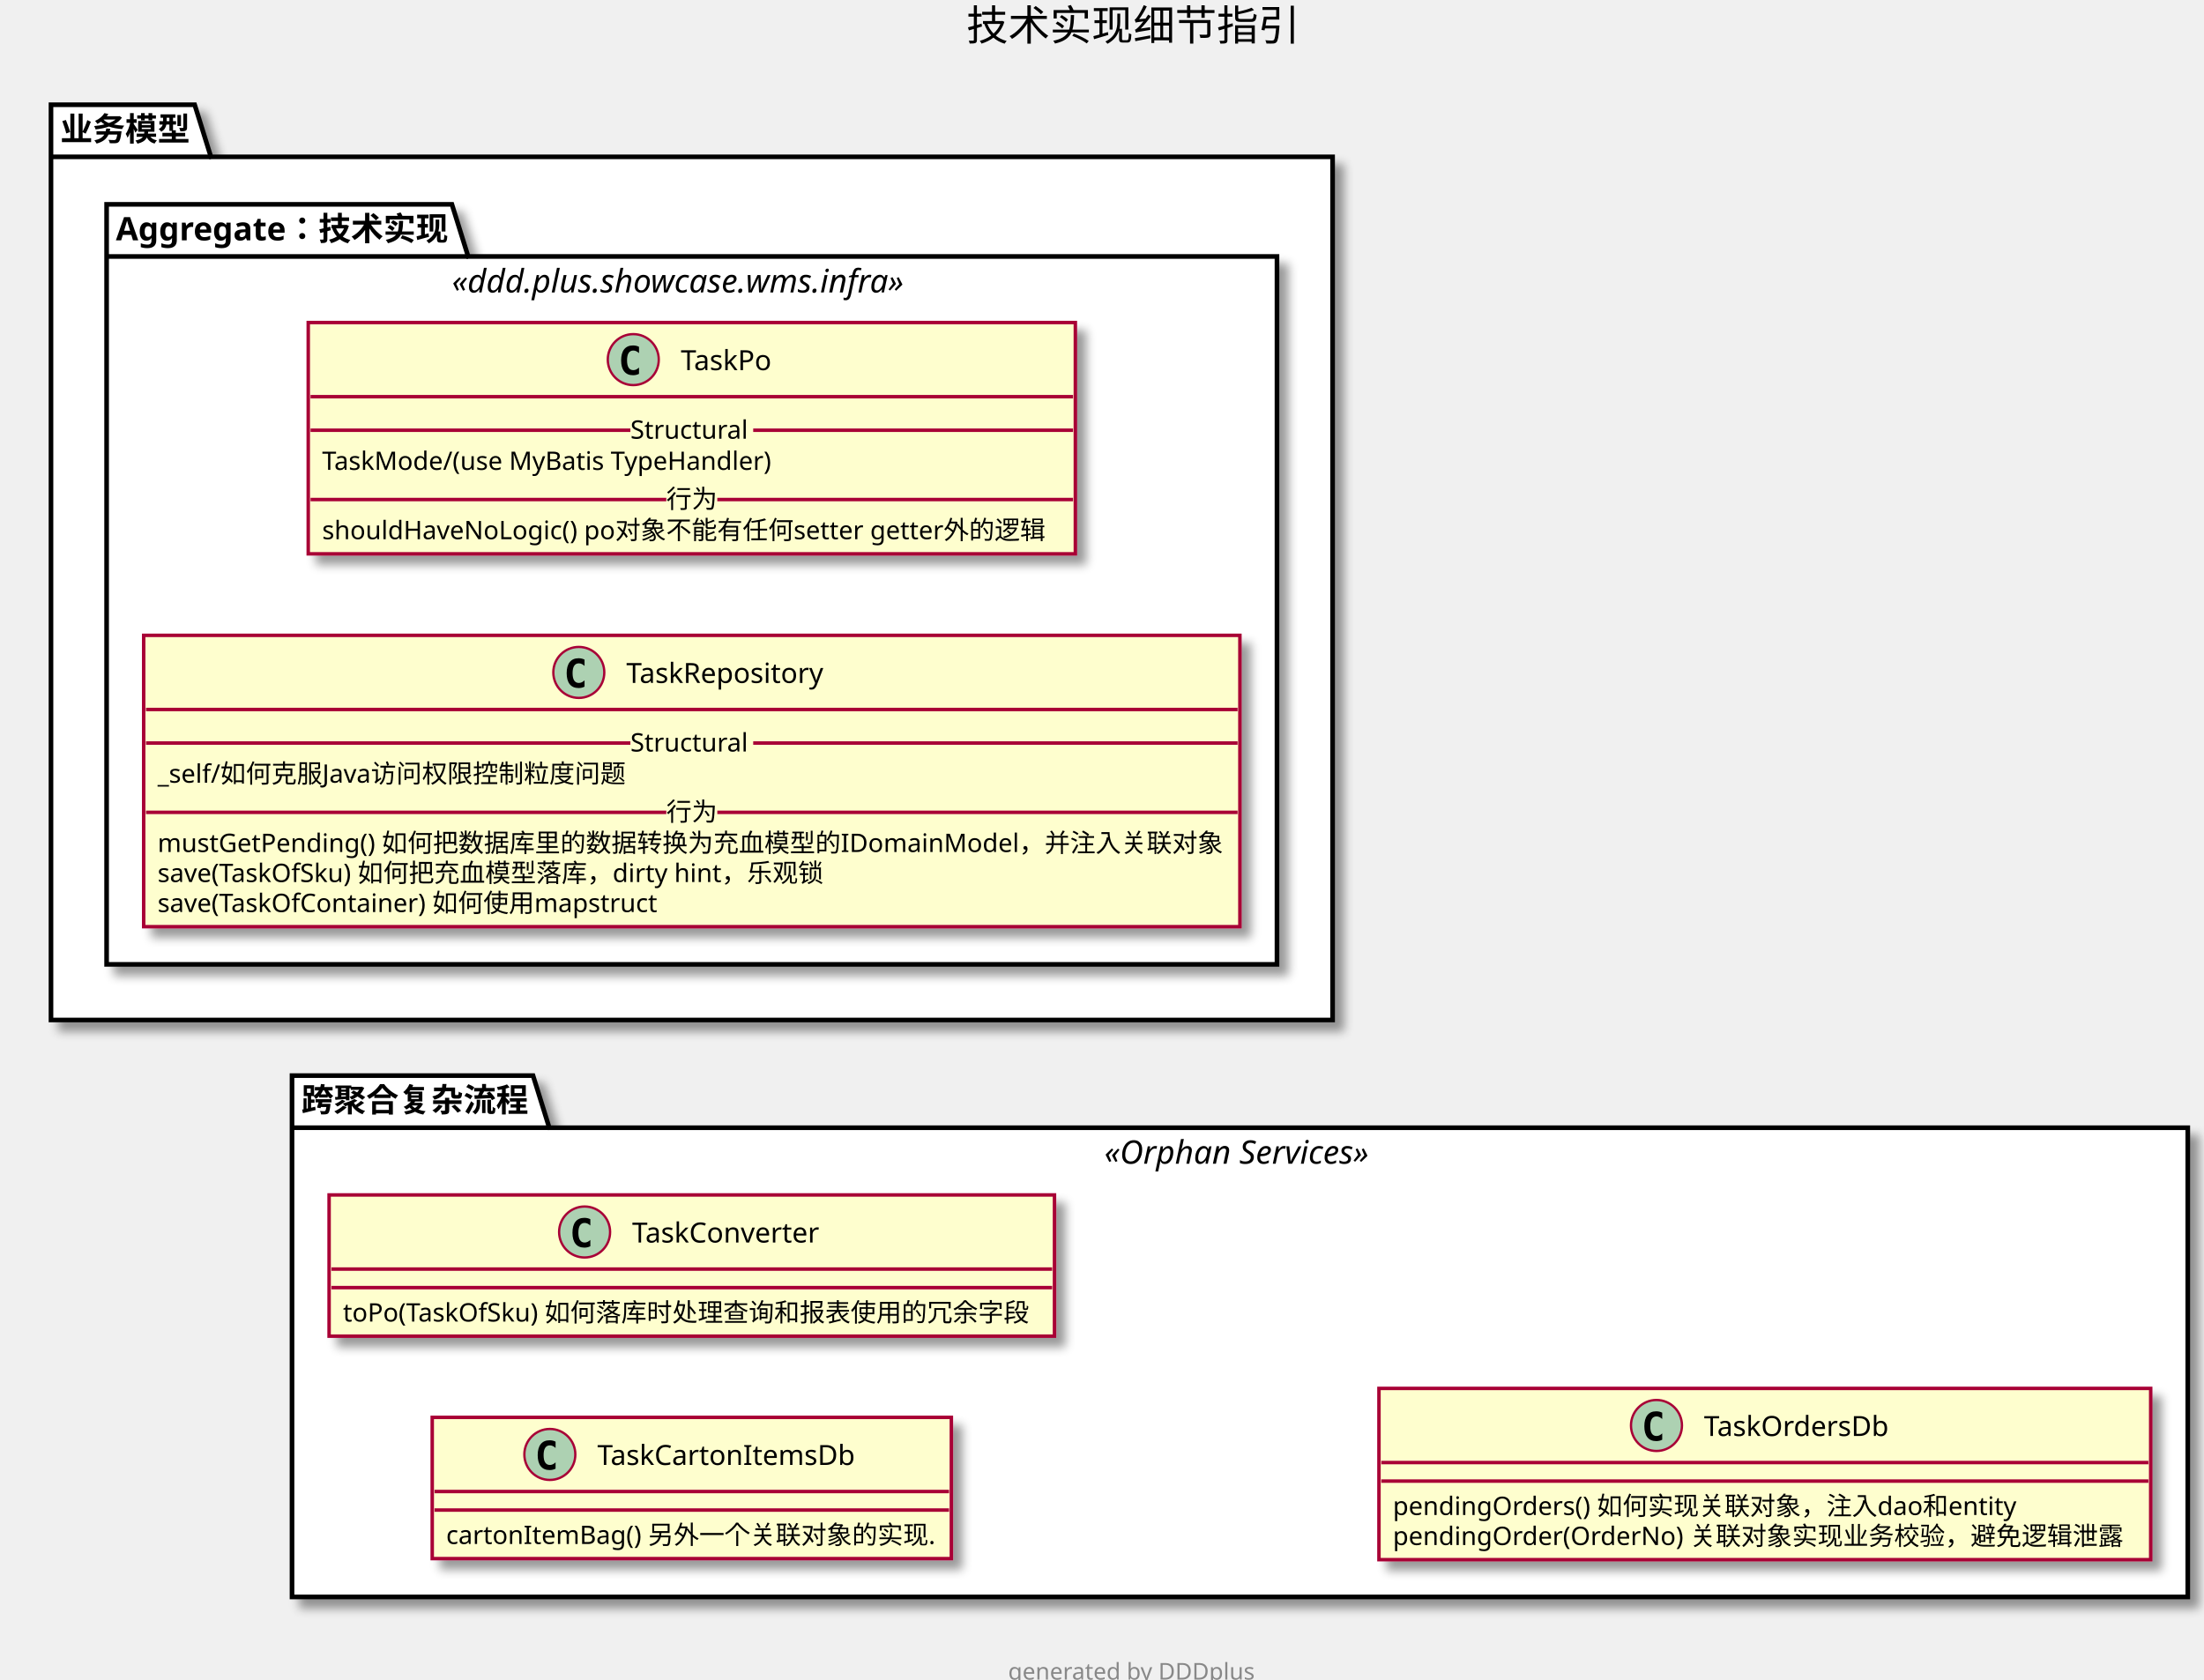
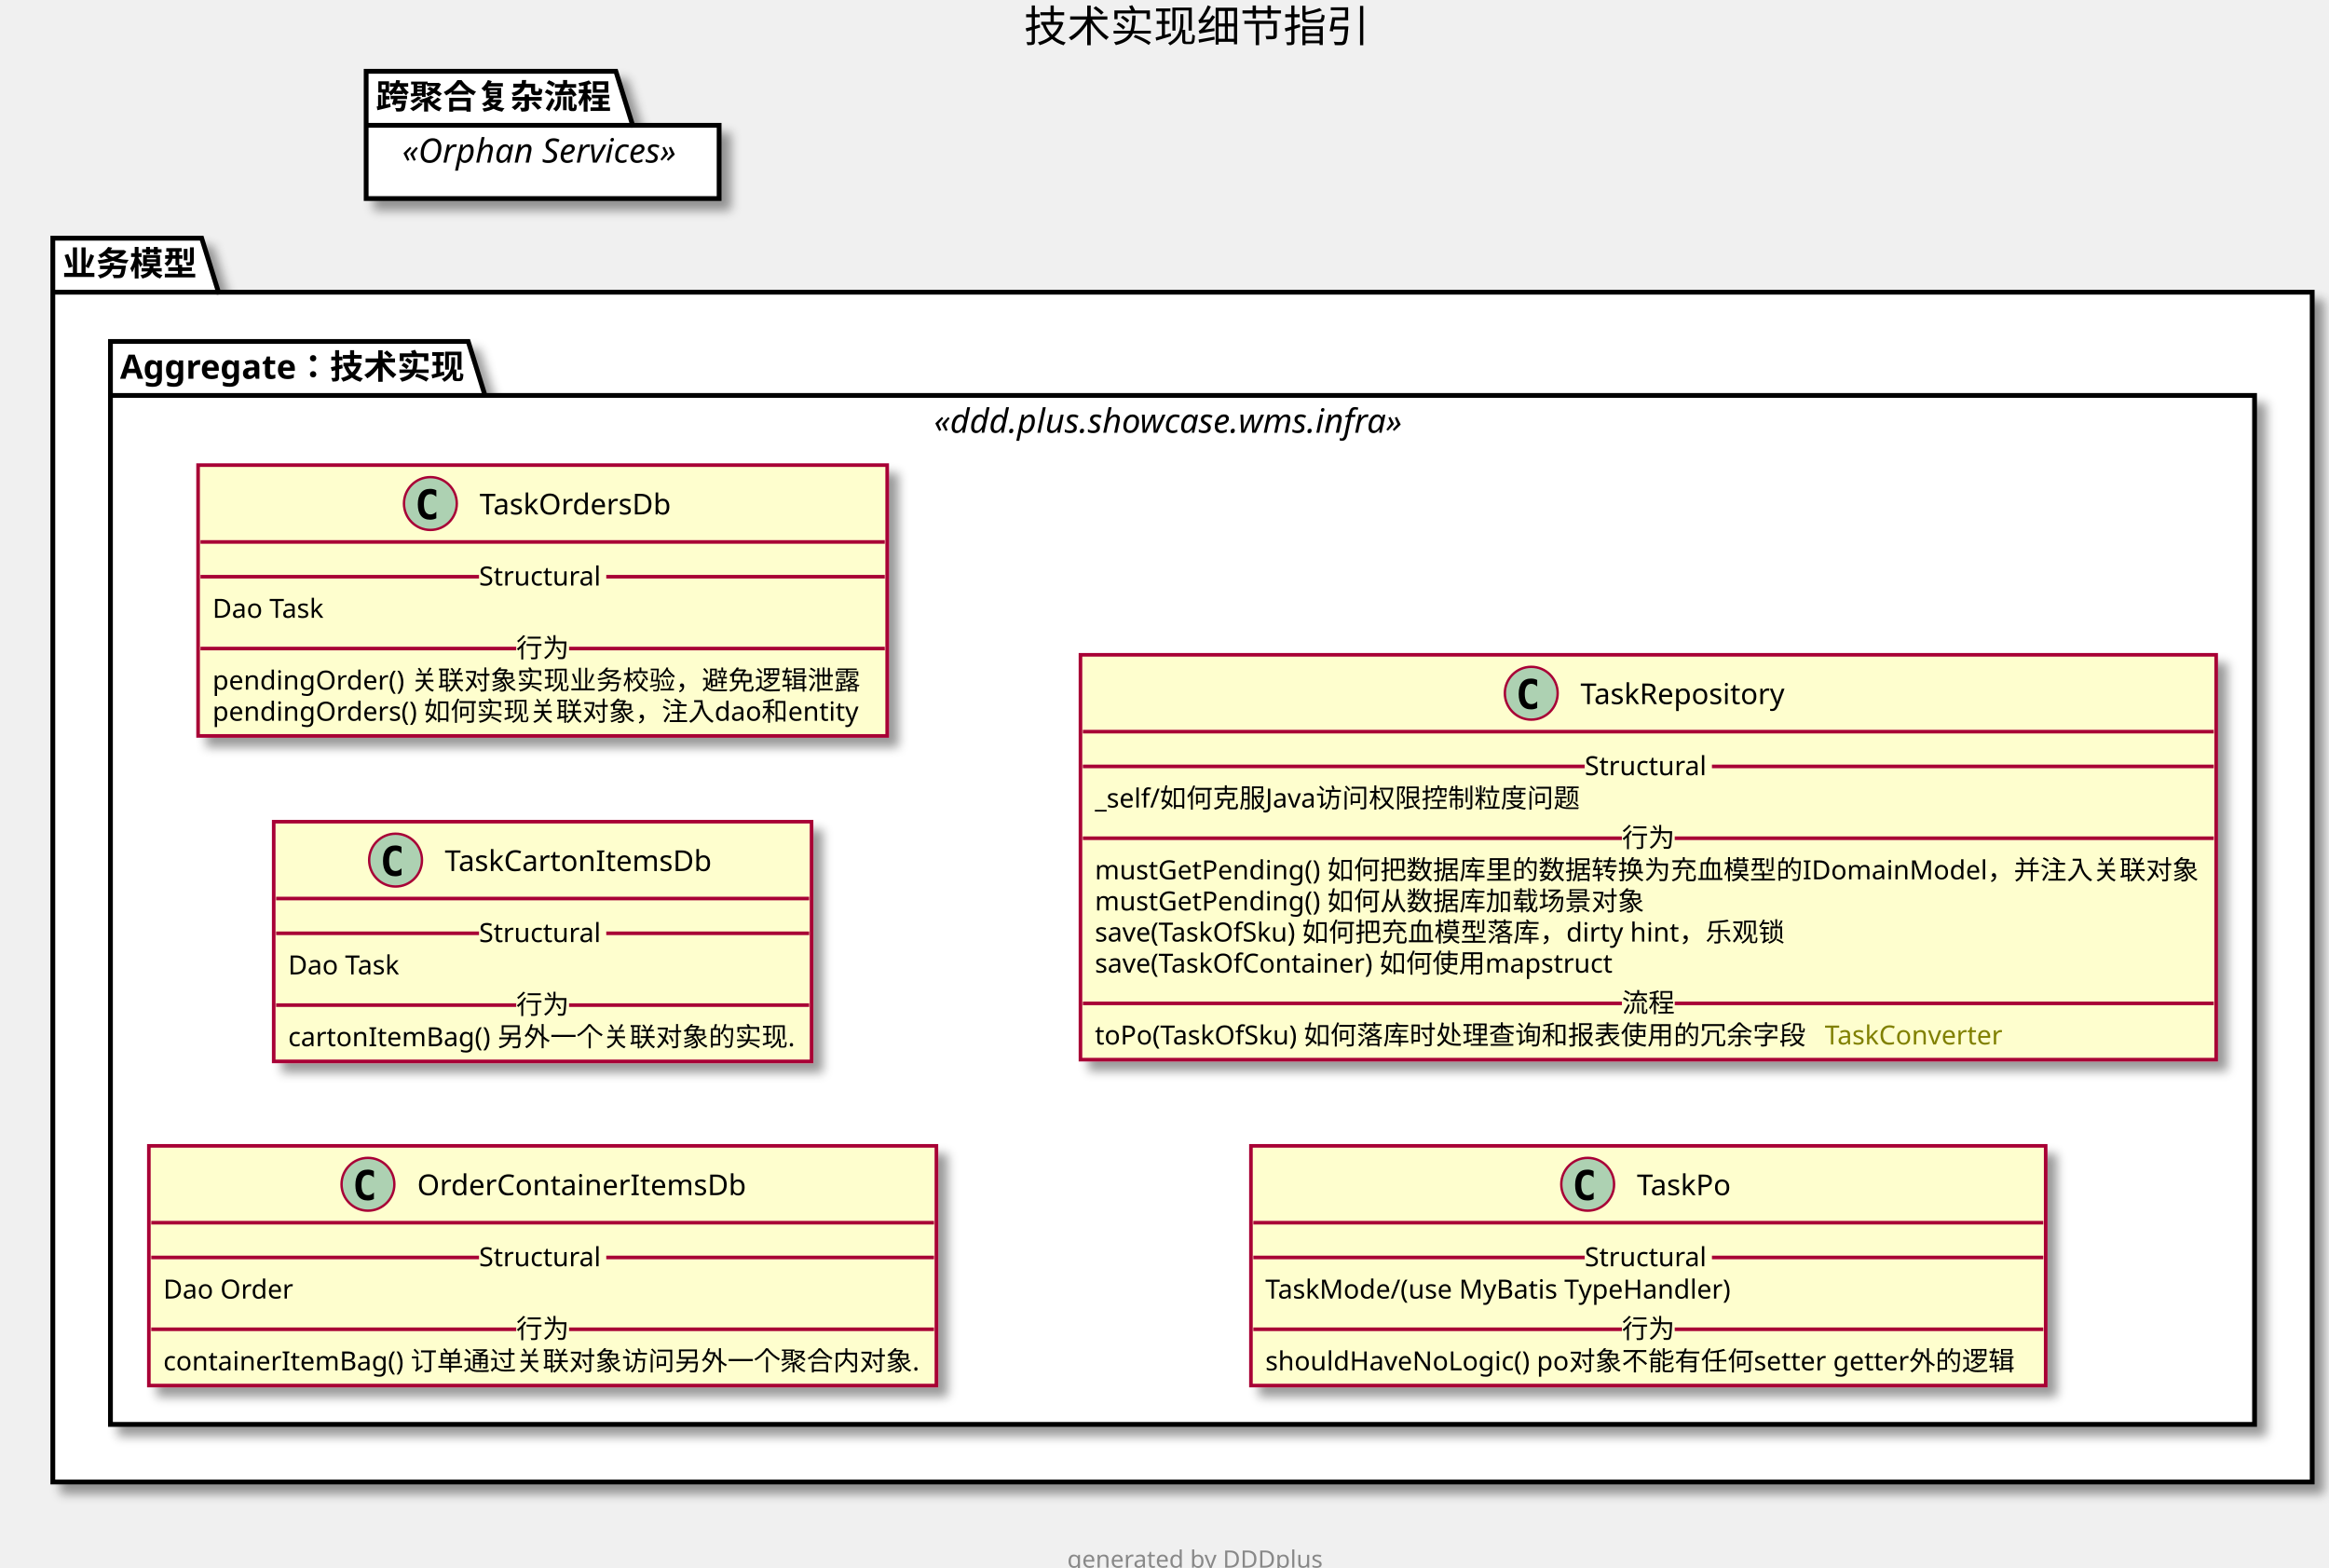
- <svg xmlns="http://www.w3.org/2000/svg" contentScriptType="application/ecmascript" contentStyleType="text/css" height="725px" preserveAspectRatio="none" style="width:951px;height:725px;" version="1.1" viewBox="0 0 951 725" width="951px" zoomAndPan="magnify">
+ <svg xmlns="http://www.w3.org/2000/svg" contentScriptType="application/ecmascript" contentStyleType="text/css" height="653px" preserveAspectRatio="none" style="width:970px;height:653px;" version="1.1" viewBox="0 0 970 653" width="970px" zoomAndPan="magnify">
  <defs>
-     <filter height="300%" id="fbmibwh" width="300%" x="-1" y="-1">
+     <filter height="300%" id="fd0zt92" width="300%" x="-1" y="-1">
      <feGaussianBlur result="blurOut" stdDeviation="2.0" />
      <feColorMatrix in="blurOut" result="blurOut2" type="matrix" values="0 0 0 0 0 0 0 0 0 0 0 0 0 0 0 0 0 0 .4 0" />
      <feOffset dx="4.0" dy="4.0" in="blurOut2" result="blurOut3" />
      <feBlend in="SourceGraphic" in2="blurOut3" mode="normal" />
    </filter>
  </defs>
  <g>
-     <text fill="#000000" font-family="sans-serif" font-size="18" lengthAdjust="spacingAndGlyphs" textLength="144" x="417" y="17.402">技术实现细节指引</text>
-     <polygon fill="#FFFFFF" filter="url(#fbmibwh)" points="22,45.199,84,45.199,91,67.688,575,67.688,575,440.199,22,440.199,22,45.199" style="stroke: #000000; stroke-width: 2.0;" />
-     <line style="stroke: #000000; stroke-width: 2.0;" x1="22" x2="91" y1="67.688" y2="67.688" />
-     <text fill="#000000" font-family="sans-serif" font-size="14" font-weight="bold" lengthAdjust="spacingAndGlyphs" textLength="56" x="26" y="60.734">业务模型</text>
-     <polygon fill="#FFFFFF" filter="url(#fbmibwh)" points="46,88.199,195,88.199,202,110.688,551,110.688,551,416.199,46,416.199,46,88.199" style="stroke: #000000; stroke-width: 2.0;" />
-     <line style="stroke: #000000; stroke-width: 2.0;" x1="46" x2="202" y1="110.688" y2="110.688" />
-     <text fill="#000000" font-family="sans-serif" font-size="14" font-weight="bold" lengthAdjust="spacingAndGlyphs" textLength="143" x="50" y="103.734">Aggregate：技术实现</text>
-     <text fill="#000000" font-family="sans-serif" font-size="14" font-style="italic" lengthAdjust="spacingAndGlyphs" textLength="215" x="195" y="126.223">«ddd.plus.showcase.wms.infra»</text>
-     <polygon fill="#FFFFFF" filter="url(#fbmibwh)" points="126,464.199,230,464.199,237,486.688,944,486.688,944,689.199,126,689.199,126,464.199" style="stroke: #000000; stroke-width: 2.0;" />
-     <line style="stroke: #000000; stroke-width: 2.0;" x1="126" x2="237" y1="486.688" y2="486.688" />
-     <text fill="#000000" font-family="sans-serif" font-size="14" font-weight="bold" lengthAdjust="spacingAndGlyphs" textLength="98" x="130" y="479.734">跨聚合复杂流程</text>
-     <text fill="#000000" font-family="sans-serif" font-size="14" font-style="italic" lengthAdjust="spacingAndGlyphs" textLength="125" x="476.5" y="502.223">«Orphan Services»</text>
-     <rect fill="#FEFECE" filter="url(#fbmibwh)" height="99.82" style="stroke: #A80036; stroke-width: 1.5;" width="331" x="133" y="139.199" />
-     <ellipse cx="273.25" cy="155.199" fill="#ADD1B2" rx="11" ry="11" style="stroke: #A80036; stroke-width: 1.0;" />
-     <path d="M275.723,161.342 Q275.142,161.641 274.503,161.791 Q273.864,161.94 273.158,161.94 Q270.651,161.94 269.332,160.288 Q268.012,158.636 268.012,155.515 Q268.012,152.386 269.332,150.734 Q270.651,149.082 273.158,149.082 Q273.864,149.082 274.511,149.231 Q275.159,149.381 275.723,149.68 L275.723,152.402 Q275.092,151.821 274.499,151.552 Q273.905,151.282 273.274,151.282 Q271.93,151.282 271.245,152.348 Q270.56,153.415 270.56,155.515 Q270.56,157.607 271.245,158.674 Q271.93,159.74 273.274,159.74 Q273.905,159.74 274.499,159.47 Q275.092,159.201 275.723,158.62 Z " />
-     <text fill="#000000" font-family="sans-serif" font-size="12" lengthAdjust="spacingAndGlyphs" textLength="42" x="293.75" y="159.734">TaskPo</text>
-     <line style="stroke: #A80036; stroke-width: 1.5;" x1="134" x2="463" y1="171.199" y2="171.199" />
-     <text fill="#000000" font-family="sans-serif" font-size="11" lengthAdjust="spacingAndGlyphs" textLength="201" x="139" y="202.789">TaskMode/(use MyBatis TypeHandler)</text>
-     <line style="stroke: #A80036; stroke-width: 1.5;" x1="134" x2="272" y1="185.677" y2="185.677" />
-     <text fill="#000000" font-family="sans-serif" font-size="11" lengthAdjust="spacingAndGlyphs" textLength="53" x="272" y="189.334">Structural</text>
-     <line style="stroke: #A80036; stroke-width: 1.5;" x1="325" x2="463" y1="185.677" y2="185.677" />
-     <text fill="#000000" font-family="sans-serif" font-size="11" lengthAdjust="spacingAndGlyphs" textLength="319" x="139" y="232.699">shouldHaveNoLogic() po对象不能有任何setter getter外的逻辑</text>
-     <line style="stroke: #A80036; stroke-width: 1.5;" x1="134" x2="287.5" y1="215.587" y2="215.587" />
-     <text fill="#000000" font-family="sans-serif" font-size="11" lengthAdjust="spacingAndGlyphs" textLength="22" x="287.5" y="219.244">行为</text>
-     <line style="stroke: #A80036; stroke-width: 1.5;" x1="309.5" x2="463" y1="215.587" y2="215.587" />
-     <rect fill="#FEFECE" filter="url(#fbmibwh)" height="125.731" style="stroke: #A80036; stroke-width: 1.5;" width="473" x="62" y="274.199" />
-     <ellipse cx="249.75" cy="290.199" fill="#ADD1B2" rx="11" ry="11" style="stroke: #A80036; stroke-width: 1.0;" />
-     <path d="M252.223,296.342 Q251.642,296.641 251.003,296.791 Q250.364,296.94 249.658,296.94 Q247.151,296.94 245.832,295.288 Q244.512,293.636 244.512,290.515 Q244.512,287.386 245.832,285.734 Q247.151,284.082 249.658,284.082 Q250.364,284.082 251.011,284.231 Q251.659,284.381 252.223,284.68 L252.223,287.402 Q251.592,286.821 250.999,286.551 Q250.405,286.282 249.774,286.282 Q248.43,286.282 247.745,287.348 Q247.06,288.415 247.06,290.515 Q247.06,292.607 247.745,293.674 Q248.43,294.74 249.774,294.74 Q250.405,294.74 250.999,294.471 Q251.592,294.201 252.223,293.62 Z " />
-     <text fill="#000000" font-family="sans-serif" font-size="12" lengthAdjust="spacingAndGlyphs" textLength="89" x="270.25" y="294.734">TaskRepository</text>
-     <line style="stroke: #A80036; stroke-width: 1.5;" x1="63" x2="534" y1="306.199" y2="306.199" />
-     <text fill="#000000" font-family="sans-serif" font-size="11" lengthAdjust="spacingAndGlyphs" textLength="206" x="68" y="337.789">_self/如何克服Java访问权限控制粒度问题</text>
-     <line style="stroke: #A80036; stroke-width: 1.5;" x1="63" x2="272" y1="320.677" y2="320.677" />
-     <text fill="#000000" font-family="sans-serif" font-size="11" lengthAdjust="spacingAndGlyphs" textLength="53" x="272" y="324.334">Structural</text>
-     <line style="stroke: #A80036; stroke-width: 1.5;" x1="325" x2="534" y1="320.677" y2="320.677" />
-     <text fill="#000000" font-family="sans-serif" font-size="11" lengthAdjust="spacingAndGlyphs" textLength="461" x="68" y="367.699">mustGetPending() 如何把数据库里的数据转换为充血模型的IDomainModel，并注入关联对象</text>
-     <text fill="#000000" font-family="sans-serif" font-size="11" lengthAdjust="spacingAndGlyphs" textLength="295" x="68" y="380.654">save(TaskOfSku) 如何把充血模型落库，dirty hint，乐观锁</text>
-     <text fill="#000000" font-family="sans-serif" font-size="11" lengthAdjust="spacingAndGlyphs" textLength="225" x="68" y="393.609">save(TaskOfContainer) 如何使用mapstruct</text>
-     <line style="stroke: #A80036; stroke-width: 1.5;" x1="63" x2="287.5" y1="350.587" y2="350.587" />
-     <text fill="#000000" font-family="sans-serif" font-size="11" lengthAdjust="spacingAndGlyphs" textLength="22" x="287.5" y="354.244">行为</text>
-     <line style="stroke: #A80036; stroke-width: 1.5;" x1="309.5" x2="534" y1="350.587" y2="350.587" />
-     <rect fill="#FEFECE" filter="url(#fbmibwh)" height="60.955" style="stroke: #A80036; stroke-width: 1.5;" width="224" x="186.5" y="611.699" />
-     <ellipse cx="237.25" cy="627.699" fill="#ADD1B2" rx="11" ry="11" style="stroke: #A80036; stroke-width: 1.0;" />
-     <path d="M239.723,633.842 Q239.142,634.141 238.503,634.29 Q237.864,634.44 237.158,634.44 Q234.651,634.44 233.332,632.788 Q232.012,631.136 232.012,628.015 Q232.012,624.886 233.332,623.234 Q234.651,621.582 237.158,621.582 Q237.864,621.582 238.511,621.731 Q239.159,621.881 239.723,622.18 L239.723,624.902 Q239.092,624.321 238.499,624.052 Q237.905,623.782 237.274,623.782 Q235.93,623.782 235.245,624.848 Q234.56,625.915 234.56,628.015 Q234.56,630.107 235.245,631.174 Q235.93,632.24 237.274,632.24 Q237.905,632.24 238.499,631.971 Q239.092,631.701 239.723,631.12 Z " />
-     <text fill="#000000" font-family="sans-serif" font-size="12" lengthAdjust="spacingAndGlyphs" textLength="114" x="257.75" y="632.234">TaskCartonItemsDb</text>
-     <line style="stroke: #A80036; stroke-width: 1.5;" x1="187.5" x2="409.5" y1="643.699" y2="643.699" />
-     <line style="stroke: #A80036; stroke-width: 1.5;" x1="187.5" x2="409.5" y1="651.699" y2="651.699" />
-     <text fill="#000000" font-family="sans-serif" font-size="11" lengthAdjust="spacingAndGlyphs" textLength="212" x="192.5" y="666.334">cartonItemBag() 另外一个关联对象的实现.</text>
-     <rect fill="#FEFECE" filter="url(#fbmibwh)" height="60.955" style="stroke: #A80036; stroke-width: 1.5;" width="313" x="142" y="515.699" />
-     <ellipse cx="252.25" cy="531.699" fill="#ADD1B2" rx="11" ry="11" style="stroke: #A80036; stroke-width: 1.0;" />
-     <path d="M254.723,537.842 Q254.142,538.141 253.503,538.29 Q252.864,538.44 252.158,538.44 Q249.651,538.44 248.332,536.788 Q247.012,535.136 247.012,532.015 Q247.012,528.886 248.332,527.234 Q249.651,525.582 252.158,525.582 Q252.864,525.582 253.511,525.731 Q254.159,525.881 254.723,526.18 L254.723,528.902 Q254.092,528.321 253.499,528.052 Q252.905,527.782 252.274,527.782 Q250.93,527.782 250.245,528.848 Q249.56,529.915 249.56,532.015 Q249.56,534.107 250.245,535.174 Q250.93,536.24 252.274,536.24 Q252.905,536.24 253.499,535.971 Q254.092,535.701 254.723,535.12 Z " />
-     <text fill="#000000" font-family="sans-serif" font-size="12" lengthAdjust="spacingAndGlyphs" textLength="84" x="272.75" y="536.234">TaskConverter</text>
-     <line style="stroke: #A80036; stroke-width: 1.5;" x1="143" x2="454" y1="547.699" y2="547.699" />
-     <line style="stroke: #A80036; stroke-width: 1.5;" x1="143" x2="454" y1="555.699" y2="555.699" />
-     <text fill="#000000" font-family="sans-serif" font-size="11" lengthAdjust="spacingAndGlyphs" textLength="301" x="148" y="570.334">toPo(TaskOfSku) 如何落库时处理查询和报表使用的冗余字段</text>
-     <rect fill="#FEFECE" filter="url(#fbmibwh)" height="73.91" style="stroke: #A80036; stroke-width: 1.5;" width="333" x="595" y="599.199" />
-     <ellipse cx="714.75" cy="615.199" fill="#ADD1B2" rx="11" ry="11" style="stroke: #A80036; stroke-width: 1.0;" />
-     <path d="M717.223,621.342 Q716.642,621.641 716.003,621.79 Q715.364,621.94 714.658,621.94 Q712.151,621.94 710.832,620.288 Q709.512,618.636 709.512,615.515 Q709.512,612.386 710.832,610.734 Q712.151,609.082 714.658,609.082 Q715.364,609.082 716.011,609.231 Q716.659,609.381 717.223,609.68 L717.223,612.402 Q716.592,611.821 715.999,611.552 Q715.405,611.282 714.774,611.282 Q713.43,611.282 712.745,612.348 Q712.06,613.415 712.06,615.515 Q712.06,617.607 712.745,618.674 Q713.43,619.74 714.774,619.74 Q715.405,619.74 715.999,619.471 Q716.592,619.201 717.223,618.62 Z " />
-     <text fill="#000000" font-family="sans-serif" font-size="12" lengthAdjust="spacingAndGlyphs" textLength="85" x="735.25" y="619.734">TaskOrdersDb</text>
-     <line style="stroke: #A80036; stroke-width: 1.5;" x1="596" x2="927" y1="631.199" y2="631.199" />
-     <line style="stroke: #A80036; stroke-width: 1.5;" x1="596" x2="927" y1="639.199" y2="639.199" />
-     <text fill="#000000" font-family="sans-serif" font-size="11" lengthAdjust="spacingAndGlyphs" textLength="275" x="601" y="653.834">pendingOrders() 如何实现关联对象，注入dao和entity</text>
-     <text fill="#000000" font-family="sans-serif" font-size="11" lengthAdjust="spacingAndGlyphs" textLength="321" x="601" y="666.789">pendingOrder(OrderNo) 关联对象实现业务校验，避免逻辑泄露</text>
-     <text fill="#888888" font-family="sans-serif" font-size="10" lengthAdjust="spacingAndGlyphs" textLength="108" x="435" y="724.867">generated by DDDplus</text>
+     <text fill="#000000" font-family="sans-serif" font-size="18" lengthAdjust="spacingAndGlyphs" textLength="144" x="426.5" y="17.402">技术实现细节指引</text>
+     <polygon fill="#FFFFFF" filter="url(#fd0zt92)" points="22,99.199,84,99.199,91,121.688,963,121.688,963,617.199,22,617.199,22,99.199" style="stroke: #000000; stroke-width: 2.0;" />
+     <line style="stroke: #000000; stroke-width: 2.0;" x1="22" x2="91" y1="121.688" y2="121.688" />
+     <text fill="#000000" font-family="sans-serif" font-size="14" font-weight="bold" lengthAdjust="spacingAndGlyphs" textLength="56" x="26" y="114.734">业务模型</text>
+     <polygon fill="#FFFFFF" filter="url(#fd0zt92)" points="46,142.199,195,142.199,202,164.688,939,164.688,939,593.199,46,593.199,46,142.199" style="stroke: #000000; stroke-width: 2.0;" />
+     <line style="stroke: #000000; stroke-width: 2.0;" x1="46" x2="202" y1="164.688" y2="164.688" />
+     <text fill="#000000" font-family="sans-serif" font-size="14" font-weight="bold" lengthAdjust="spacingAndGlyphs" textLength="143" x="50" y="157.734">Aggregate：技术实现</text>
+     <text fill="#000000" font-family="sans-serif" font-size="14" font-style="italic" lengthAdjust="spacingAndGlyphs" textLength="215" x="389" y="180.223">«ddd.plus.showcase.wms.infra»</text>
+     <rect fill="#FEFECE" filter="url(#fd0zt92)" height="99.82" style="stroke: #A80036; stroke-width: 1.5;" width="328" x="62" y="477.199" />
+     <ellipse cx="153.25" cy="493.199" fill="#ADD1B2" rx="11" ry="11" style="stroke: #A80036; stroke-width: 1.0;" />
+     <path d="M155.723,499.342 Q155.142,499.641 154.503,499.791 Q153.864,499.94 153.158,499.94 Q150.651,499.94 149.332,498.288 Q148.012,496.636 148.012,493.515 Q148.012,490.386 149.332,488.734 Q150.651,487.082 153.158,487.082 Q153.864,487.082 154.511,487.231 Q155.159,487.381 155.723,487.68 L155.723,490.402 Q155.092,489.821 154.499,489.551 Q153.905,489.282 153.274,489.282 Q151.93,489.282 151.245,490.348 Q150.56,491.415 150.56,493.515 Q150.56,495.607 151.245,496.674 Q151.93,497.74 153.274,497.74 Q153.905,497.74 154.499,497.471 Q155.092,497.201 155.723,496.62 Z " />
+     <text fill="#000000" font-family="sans-serif" font-size="12" lengthAdjust="spacingAndGlyphs" textLength="137" x="173.75" y="497.734">OrderContainerItemsDb</text>
+     <line style="stroke: #A80036; stroke-width: 1.5;" x1="63" x2="389" y1="509.199" y2="509.199" />
+     <text fill="#000000" font-family="sans-serif" font-size="11" lengthAdjust="spacingAndGlyphs" textLength="56" x="68" y="540.789">Dao Order</text>
+     <line style="stroke: #A80036; stroke-width: 1.5;" x1="63" x2="199.5" y1="523.677" y2="523.677" />
+     <text fill="#000000" font-family="sans-serif" font-size="11" lengthAdjust="spacingAndGlyphs" textLength="53" x="199.5" y="527.334">Structural</text>
+     <line style="stroke: #A80036; stroke-width: 1.5;" x1="252.5" x2="389" y1="523.677" y2="523.677" />
+     <text fill="#000000" font-family="sans-serif" font-size="11" lengthAdjust="spacingAndGlyphs" textLength="316" x="68" y="570.699">containerItemBag() 订单通过关联对象访问另外一个聚合内对象.</text>
+     <line style="stroke: #A80036; stroke-width: 1.5;" x1="63" x2="215" y1="553.587" y2="553.587" />
+     <text fill="#000000" font-family="sans-serif" font-size="11" lengthAdjust="spacingAndGlyphs" textLength="22" x="215" y="557.244">行为</text>
+     <line style="stroke: #A80036; stroke-width: 1.5;" x1="237" x2="389" y1="553.587" y2="553.587" />
+     <rect fill="#FEFECE" filter="url(#fd0zt92)" height="99.82" style="stroke: #A80036; stroke-width: 1.5;" width="224" x="114" y="342.199" />
+     <ellipse cx="164.75" cy="358.199" fill="#ADD1B2" rx="11" ry="11" style="stroke: #A80036; stroke-width: 1.0;" />
+     <path d="M167.223,364.342 Q166.642,364.641 166.003,364.791 Q165.364,364.94 164.658,364.94 Q162.151,364.94 160.832,363.288 Q159.512,361.636 159.512,358.515 Q159.512,355.386 160.832,353.734 Q162.151,352.082 164.658,352.082 Q165.364,352.082 166.011,352.231 Q166.659,352.381 167.223,352.68 L167.223,355.402 Q166.592,354.821 165.999,354.551 Q165.405,354.282 164.774,354.282 Q163.43,354.282 162.745,355.348 Q162.06,356.415 162.06,358.515 Q162.06,360.607 162.745,361.674 Q163.43,362.74 164.774,362.74 Q165.405,362.74 165.999,362.471 Q166.592,362.201 167.223,361.62 Z " />
+     <text fill="#000000" font-family="sans-serif" font-size="12" lengthAdjust="spacingAndGlyphs" textLength="114" x="185.25" y="362.734">TaskCartonItemsDb</text>
+     <line style="stroke: #A80036; stroke-width: 1.5;" x1="115" x2="337" y1="374.199" y2="374.199" />
+     <text fill="#000000" font-family="sans-serif" font-size="11" lengthAdjust="spacingAndGlyphs" textLength="49" x="120" y="405.789">Dao Task</text>
+     <line style="stroke: #A80036; stroke-width: 1.5;" x1="115" x2="199.5" y1="388.677" y2="388.677" />
+     <text fill="#000000" font-family="sans-serif" font-size="11" lengthAdjust="spacingAndGlyphs" textLength="53" x="199.5" y="392.334">Structural</text>
+     <line style="stroke: #A80036; stroke-width: 1.5;" x1="252.5" x2="337" y1="388.677" y2="388.677" />
+     <text fill="#000000" font-family="sans-serif" font-size="11" lengthAdjust="spacingAndGlyphs" textLength="212" x="120" y="435.699">cartonItemBag() 另外一个关联对象的实现.</text>
+     <line style="stroke: #A80036; stroke-width: 1.5;" x1="115" x2="215" y1="418.587" y2="418.587" />
+     <text fill="#000000" font-family="sans-serif" font-size="11" lengthAdjust="spacingAndGlyphs" textLength="22" x="215" y="422.244">行为</text>
+     <line style="stroke: #A80036; stroke-width: 1.5;" x1="237" x2="337" y1="418.587" y2="418.587" />
+     <rect fill="#FEFECE" filter="url(#fd0zt92)" height="112.775" style="stroke: #A80036; stroke-width: 1.5;" width="287" x="82.5" y="193.699" />
+     <ellipse cx="179.25" cy="209.699" fill="#ADD1B2" rx="11" ry="11" style="stroke: #A80036; stroke-width: 1.0;" />
+     <path d="M181.723,215.842 Q181.142,216.141 180.503,216.291 Q179.864,216.44 179.158,216.44 Q176.651,216.44 175.332,214.788 Q174.012,213.136 174.012,210.015 Q174.012,206.886 175.332,205.234 Q176.651,203.582 179.158,203.582 Q179.864,203.582 180.511,203.731 Q181.159,203.881 181.723,204.18 L181.723,206.902 Q181.092,206.321 180.499,206.052 Q179.905,205.782 179.274,205.782 Q177.93,205.782 177.245,206.848 Q176.56,207.915 176.56,210.015 Q176.56,212.107 177.245,213.174 Q177.93,214.24 179.274,214.24 Q179.905,214.24 180.499,213.97 Q181.092,213.701 181.723,213.12 Z " />
+     <text fill="#000000" font-family="sans-serif" font-size="12" lengthAdjust="spacingAndGlyphs" textLength="85" x="199.75" y="214.234">TaskOrdersDb</text>
+     <line style="stroke: #A80036; stroke-width: 1.5;" x1="83.5" x2="368.5" y1="225.699" y2="225.699" />
+     <text fill="#000000" font-family="sans-serif" font-size="11" lengthAdjust="spacingAndGlyphs" textLength="49" x="88.5" y="257.289">Dao Task</text>
+     <line style="stroke: #A80036; stroke-width: 1.5;" x1="83.5" x2="199.5" y1="240.177" y2="240.177" />
+     <text fill="#000000" font-family="sans-serif" font-size="11" lengthAdjust="spacingAndGlyphs" textLength="53" x="199.5" y="243.834">Structural</text>
+     <line style="stroke: #A80036; stroke-width: 1.5;" x1="252.5" x2="368.5" y1="240.177" y2="240.177" />
+     <text fill="#000000" font-family="sans-serif" font-size="11" lengthAdjust="spacingAndGlyphs" textLength="274" x="88.5" y="287.199">pendingOrder() 关联对象实现业务校验，避免逻辑泄露</text>
+     <text fill="#000000" font-family="sans-serif" font-size="11" lengthAdjust="spacingAndGlyphs" textLength="275" x="88.5" y="300.154">pendingOrders() 如何实现关联对象，注入dao和entity</text>
+     <line style="stroke: #A80036; stroke-width: 1.5;" x1="83.5" x2="215" y1="270.087" y2="270.087" />
+     <text fill="#000000" font-family="sans-serif" font-size="11" lengthAdjust="spacingAndGlyphs" textLength="22" x="215" y="273.744">行为</text>
+     <line style="stroke: #A80036; stroke-width: 1.5;" x1="237" x2="368.5" y1="270.087" y2="270.087" />
+     <rect fill="#FEFECE" filter="url(#fd0zt92)" height="99.82" style="stroke: #A80036; stroke-width: 1.5;" width="331" x="521" y="477.199" />
+     <ellipse cx="661.25" cy="493.199" fill="#ADD1B2" rx="11" ry="11" style="stroke: #A80036; stroke-width: 1.0;" />
+     <path d="M663.723,499.342 Q663.142,499.641 662.503,499.791 Q661.864,499.94 661.158,499.94 Q658.651,499.94 657.332,498.288 Q656.012,496.636 656.012,493.515 Q656.012,490.386 657.332,488.734 Q658.651,487.082 661.158,487.082 Q661.864,487.082 662.511,487.231 Q663.159,487.381 663.723,487.68 L663.723,490.402 Q663.092,489.821 662.499,489.551 Q661.905,489.282 661.274,489.282 Q659.93,489.282 659.245,490.348 Q658.56,491.415 658.56,493.515 Q658.56,495.607 659.245,496.674 Q659.93,497.74 661.274,497.74 Q661.905,497.74 662.499,497.471 Q663.092,497.201 663.723,496.62 Z " />
+     <text fill="#000000" font-family="sans-serif" font-size="12" lengthAdjust="spacingAndGlyphs" textLength="42" x="681.75" y="497.734">TaskPo</text>
+     <line style="stroke: #A80036; stroke-width: 1.5;" x1="522" x2="851" y1="509.199" y2="509.199" />
+     <text fill="#000000" font-family="sans-serif" font-size="11" lengthAdjust="spacingAndGlyphs" textLength="201" x="527" y="540.789">TaskMode/(use MyBatis TypeHandler)</text>
+     <line style="stroke: #A80036; stroke-width: 1.5;" x1="522" x2="660" y1="523.677" y2="523.677" />
+     <text fill="#000000" font-family="sans-serif" font-size="11" lengthAdjust="spacingAndGlyphs" textLength="53" x="660" y="527.334">Structural</text>
+     <line style="stroke: #A80036; stroke-width: 1.5;" x1="713" x2="851" y1="523.677" y2="523.677" />
+     <text fill="#000000" font-family="sans-serif" font-size="11" lengthAdjust="spacingAndGlyphs" textLength="319" x="527" y="570.699">shouldHaveNoLogic() po对象不能有任何setter getter外的逻辑</text>
+     <line style="stroke: #A80036; stroke-width: 1.5;" x1="522" x2="675.5" y1="553.587" y2="553.587" />
+     <text fill="#000000" font-family="sans-serif" font-size="11" lengthAdjust="spacingAndGlyphs" textLength="22" x="675.5" y="557.244">行为</text>
+     <line style="stroke: #A80036; stroke-width: 1.5;" x1="697.5" x2="851" y1="553.587" y2="553.587" />
+     <rect fill="#FEFECE" filter="url(#fd0zt92)" height="168.596" style="stroke: #A80036; stroke-width: 1.5;" width="473" x="450" y="272.699" />
+     <ellipse cx="637.75" cy="288.699" fill="#ADD1B2" rx="11" ry="11" style="stroke: #A80036; stroke-width: 1.0;" />
+     <path d="M640.223,294.842 Q639.642,295.141 639.003,295.291 Q638.364,295.44 637.658,295.44 Q635.151,295.44 633.832,293.788 Q632.512,292.136 632.512,289.015 Q632.512,285.886 633.832,284.234 Q635.151,282.582 637.658,282.582 Q638.364,282.582 639.011,282.731 Q639.659,282.881 640.223,283.18 L640.223,285.902 Q639.592,285.321 638.999,285.051 Q638.405,284.782 637.774,284.782 Q636.43,284.782 635.745,285.848 Q635.06,286.915 635.06,289.015 Q635.06,291.107 635.745,292.174 Q636.43,293.24 637.774,293.24 Q638.405,293.24 638.999,292.971 Q639.592,292.701 640.223,292.12 Z " />
+     <text fill="#000000" font-family="sans-serif" font-size="12" lengthAdjust="spacingAndGlyphs" textLength="89" x="658.25" y="293.234">TaskRepository</text>
+     <line style="stroke: #A80036; stroke-width: 1.5;" x1="451" x2="922" y1="304.699" y2="304.699" />
+     <text fill="#000000" font-family="sans-serif" font-size="11" lengthAdjust="spacingAndGlyphs" textLength="206" x="456" y="336.289">_self/如何克服Java访问权限控制粒度问题</text>
+     <line style="stroke: #A80036; stroke-width: 1.5;" x1="451" x2="660" y1="319.177" y2="319.177" />
+     <text fill="#000000" font-family="sans-serif" font-size="11" lengthAdjust="spacingAndGlyphs" textLength="53" x="660" y="322.834">Structural</text>
+     <line style="stroke: #A80036; stroke-width: 1.5;" x1="713" x2="922" y1="319.177" y2="319.177" />
+     <text fill="#000000" font-family="sans-serif" font-size="11" lengthAdjust="spacingAndGlyphs" textLength="461" x="456" y="366.199">mustGetPending() 如何把数据库里的数据转换为充血模型的IDomainModel，并注入关联对象</text>
+     <text fill="#000000" font-family="sans-serif" font-size="11" lengthAdjust="spacingAndGlyphs" textLength="231" x="456" y="379.154">mustGetPending() 如何从数据库加载场景对象</text>
+     <text fill="#000000" font-family="sans-serif" font-size="11" lengthAdjust="spacingAndGlyphs" textLength="295" x="456" y="392.109">save(TaskOfSku) 如何把充血模型落库，dirty hint，乐观锁</text>
+     <text fill="#000000" font-family="sans-serif" font-size="11" lengthAdjust="spacingAndGlyphs" textLength="225" x="456" y="405.065">save(TaskOfContainer) 如何使用mapstruct</text>
+     <line style="stroke: #A80036; stroke-width: 1.5;" x1="451" x2="675.5" y1="349.087" y2="349.087" />
+     <text fill="#000000" font-family="sans-serif" font-size="11" lengthAdjust="spacingAndGlyphs" textLength="22" x="675.5" y="352.744">行为</text>
+     <line style="stroke: #A80036; stroke-width: 1.5;" x1="697.5" x2="922" y1="349.087" y2="349.087" />
+     <text fill="#000000" font-family="sans-serif" font-size="11" lengthAdjust="spacingAndGlyphs" textLength="301" x="456" y="434.975">toPo(TaskOfSku) 如何落库时处理查询和报表使用的冗余字段</text>
+     <text fill="#808000" font-family="sans-serif" font-size="11" lengthAdjust="spacingAndGlyphs" textLength="79" x="760" y="434.975">TaskConverter</text>
+     <line style="stroke: #A80036; stroke-width: 1.5;" x1="451" x2="675.5" y1="417.862" y2="417.862" />
+     <text fill="#000000" font-family="sans-serif" font-size="11" lengthAdjust="spacingAndGlyphs" textLength="22" x="675.5" y="421.519">流程</text>
+     <line style="stroke: #A80036; stroke-width: 1.5;" x1="697.5" x2="922" y1="417.862" y2="417.862" />
+     <polygon fill="#FFFFFF" filter="url(#fd0zt92)" points="152.5,29.699,256.5,29.699,263.5,52.188,299.5,52.188,299.5,82.676,152.5,82.676,152.5,29.699" style="stroke: #000000; stroke-width: 2.0;" />
+     <line style="stroke: #000000; stroke-width: 2.0;" x1="152.5" x2="263.5" y1="52.188" y2="52.188" />
+     <text fill="#000000" font-family="sans-serif" font-size="14" font-weight="bold" lengthAdjust="spacingAndGlyphs" textLength="98" x="156.5" y="45.234">跨聚合复杂流程</text>
+     <text fill="#000000" font-family="sans-serif" font-size="14" font-style="italic" lengthAdjust="spacingAndGlyphs" textLength="125" x="167.5" y="67.723">«Orphan Services»</text>
+     <text fill="#888888" font-family="sans-serif" font-size="10" lengthAdjust="spacingAndGlyphs" textLength="108" x="444.5" y="652.867">generated by DDDplus</text>
  </g>
</svg>
